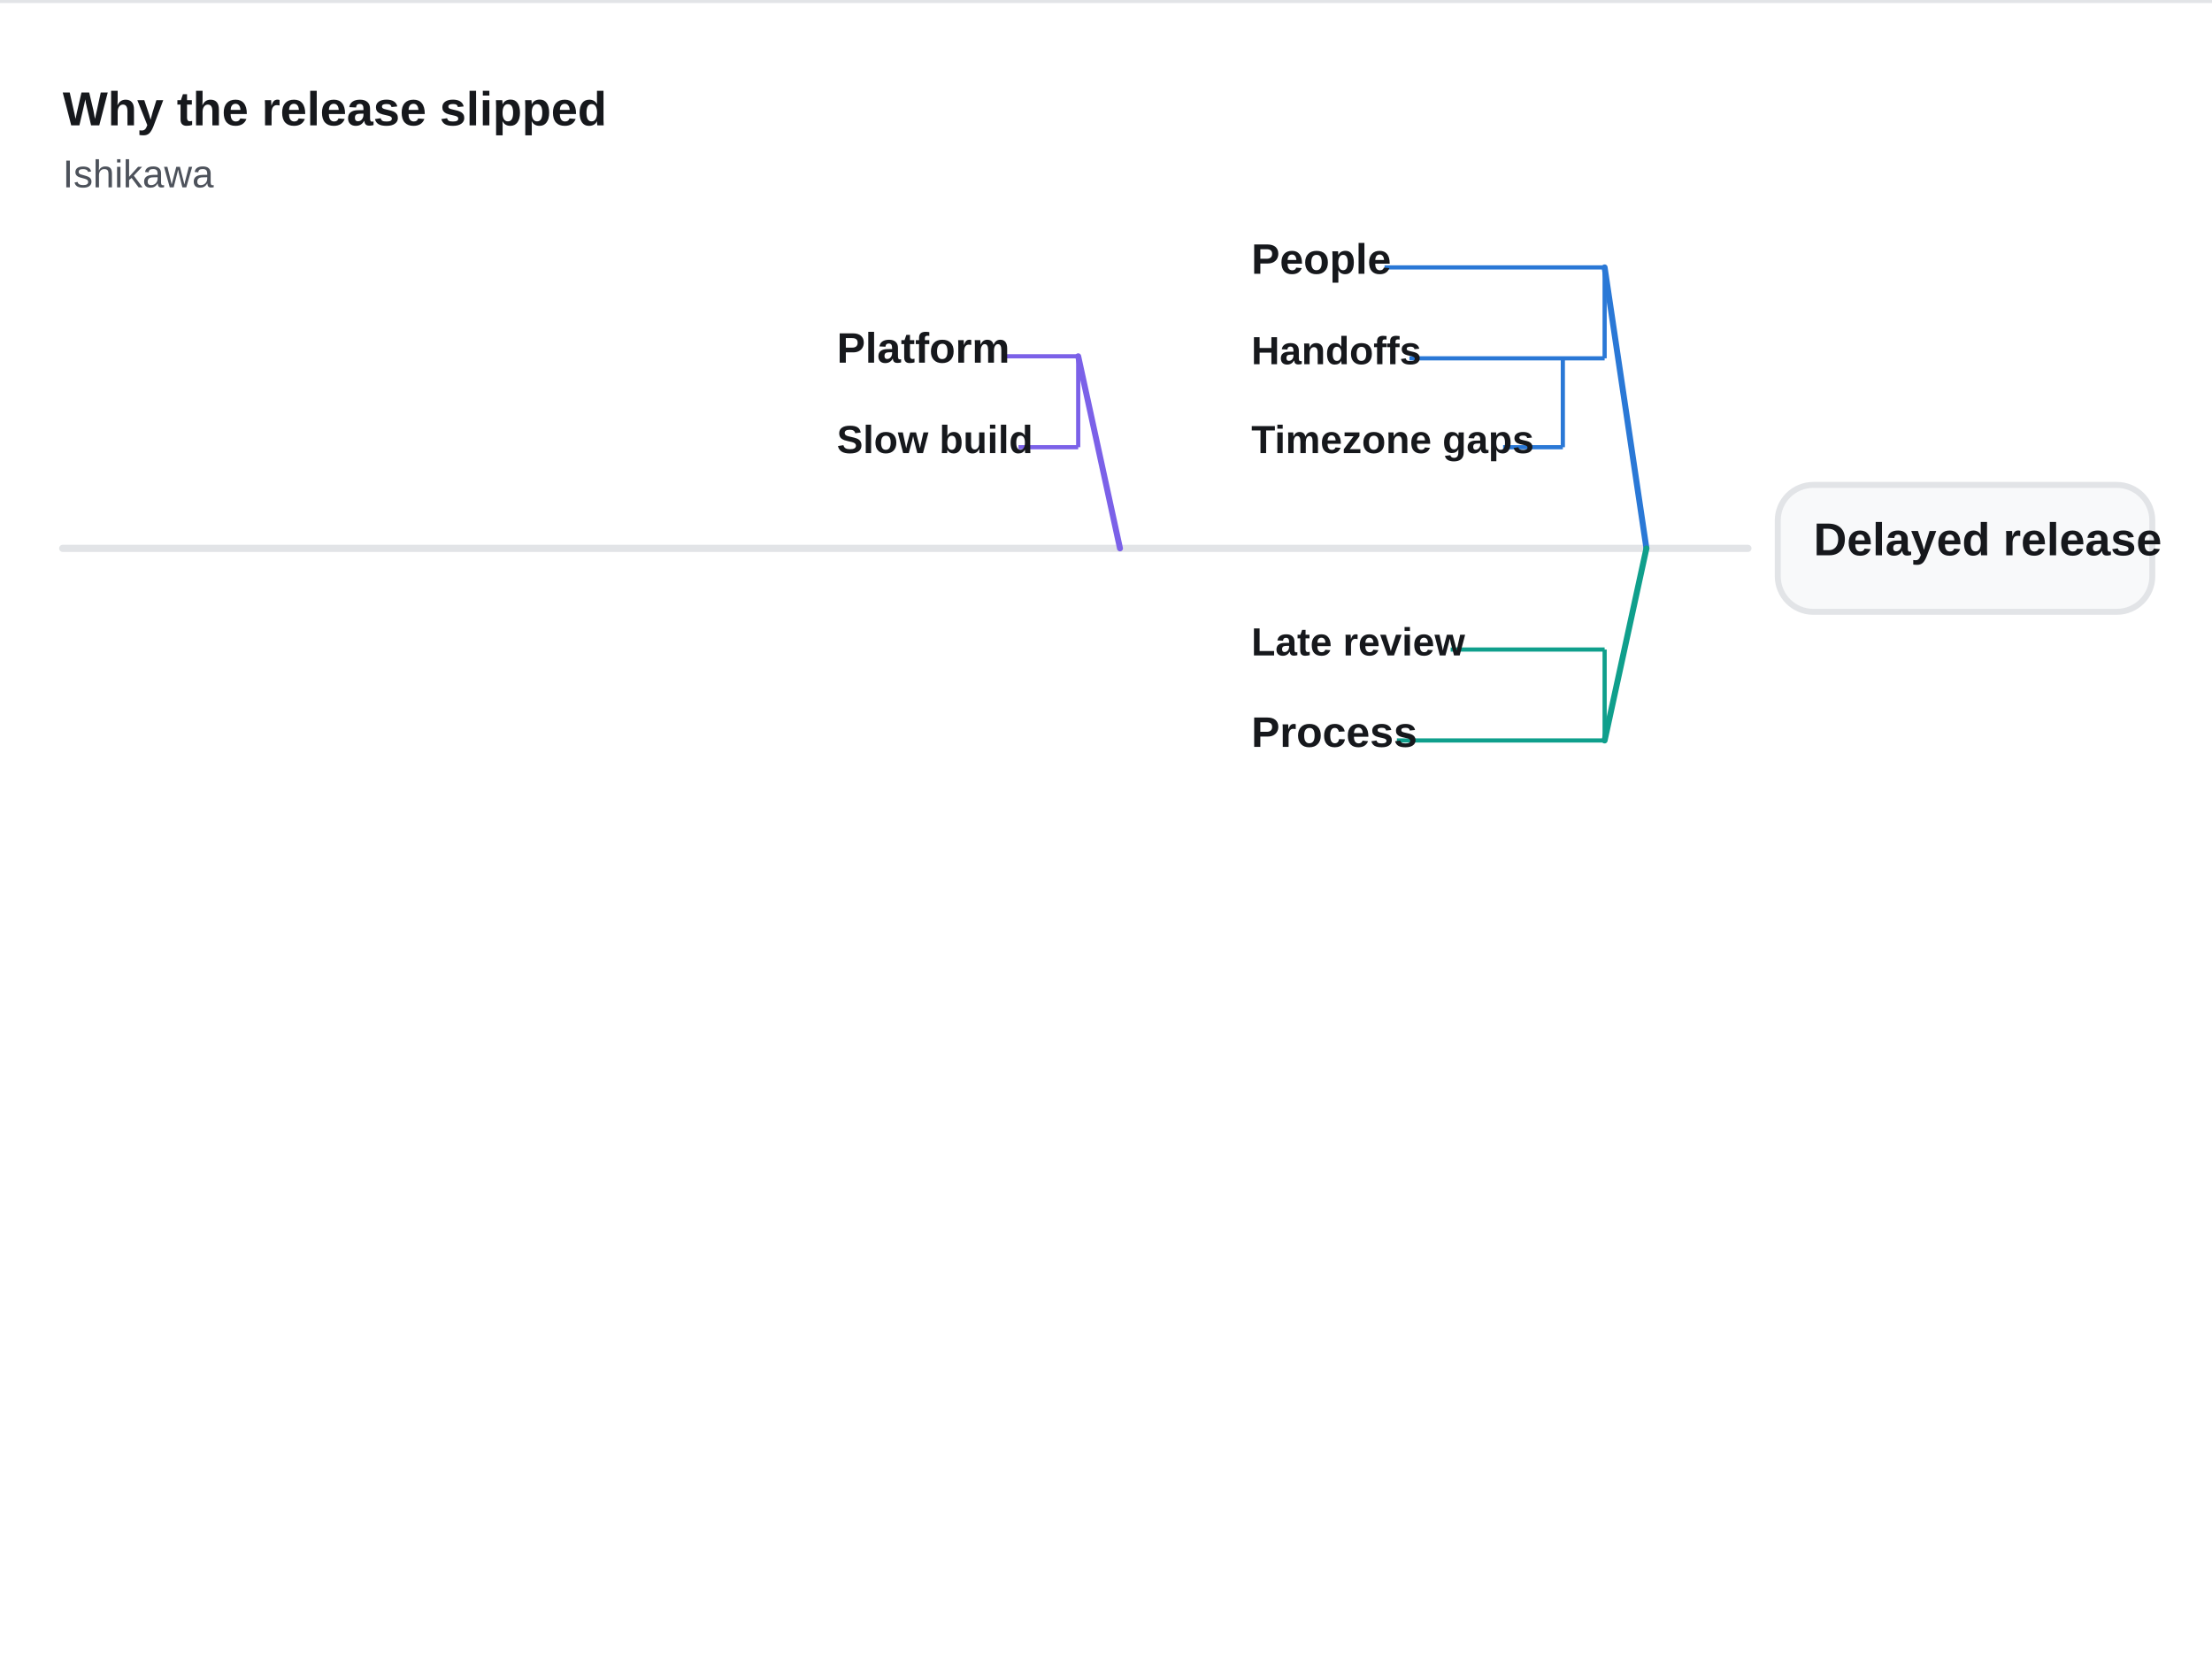
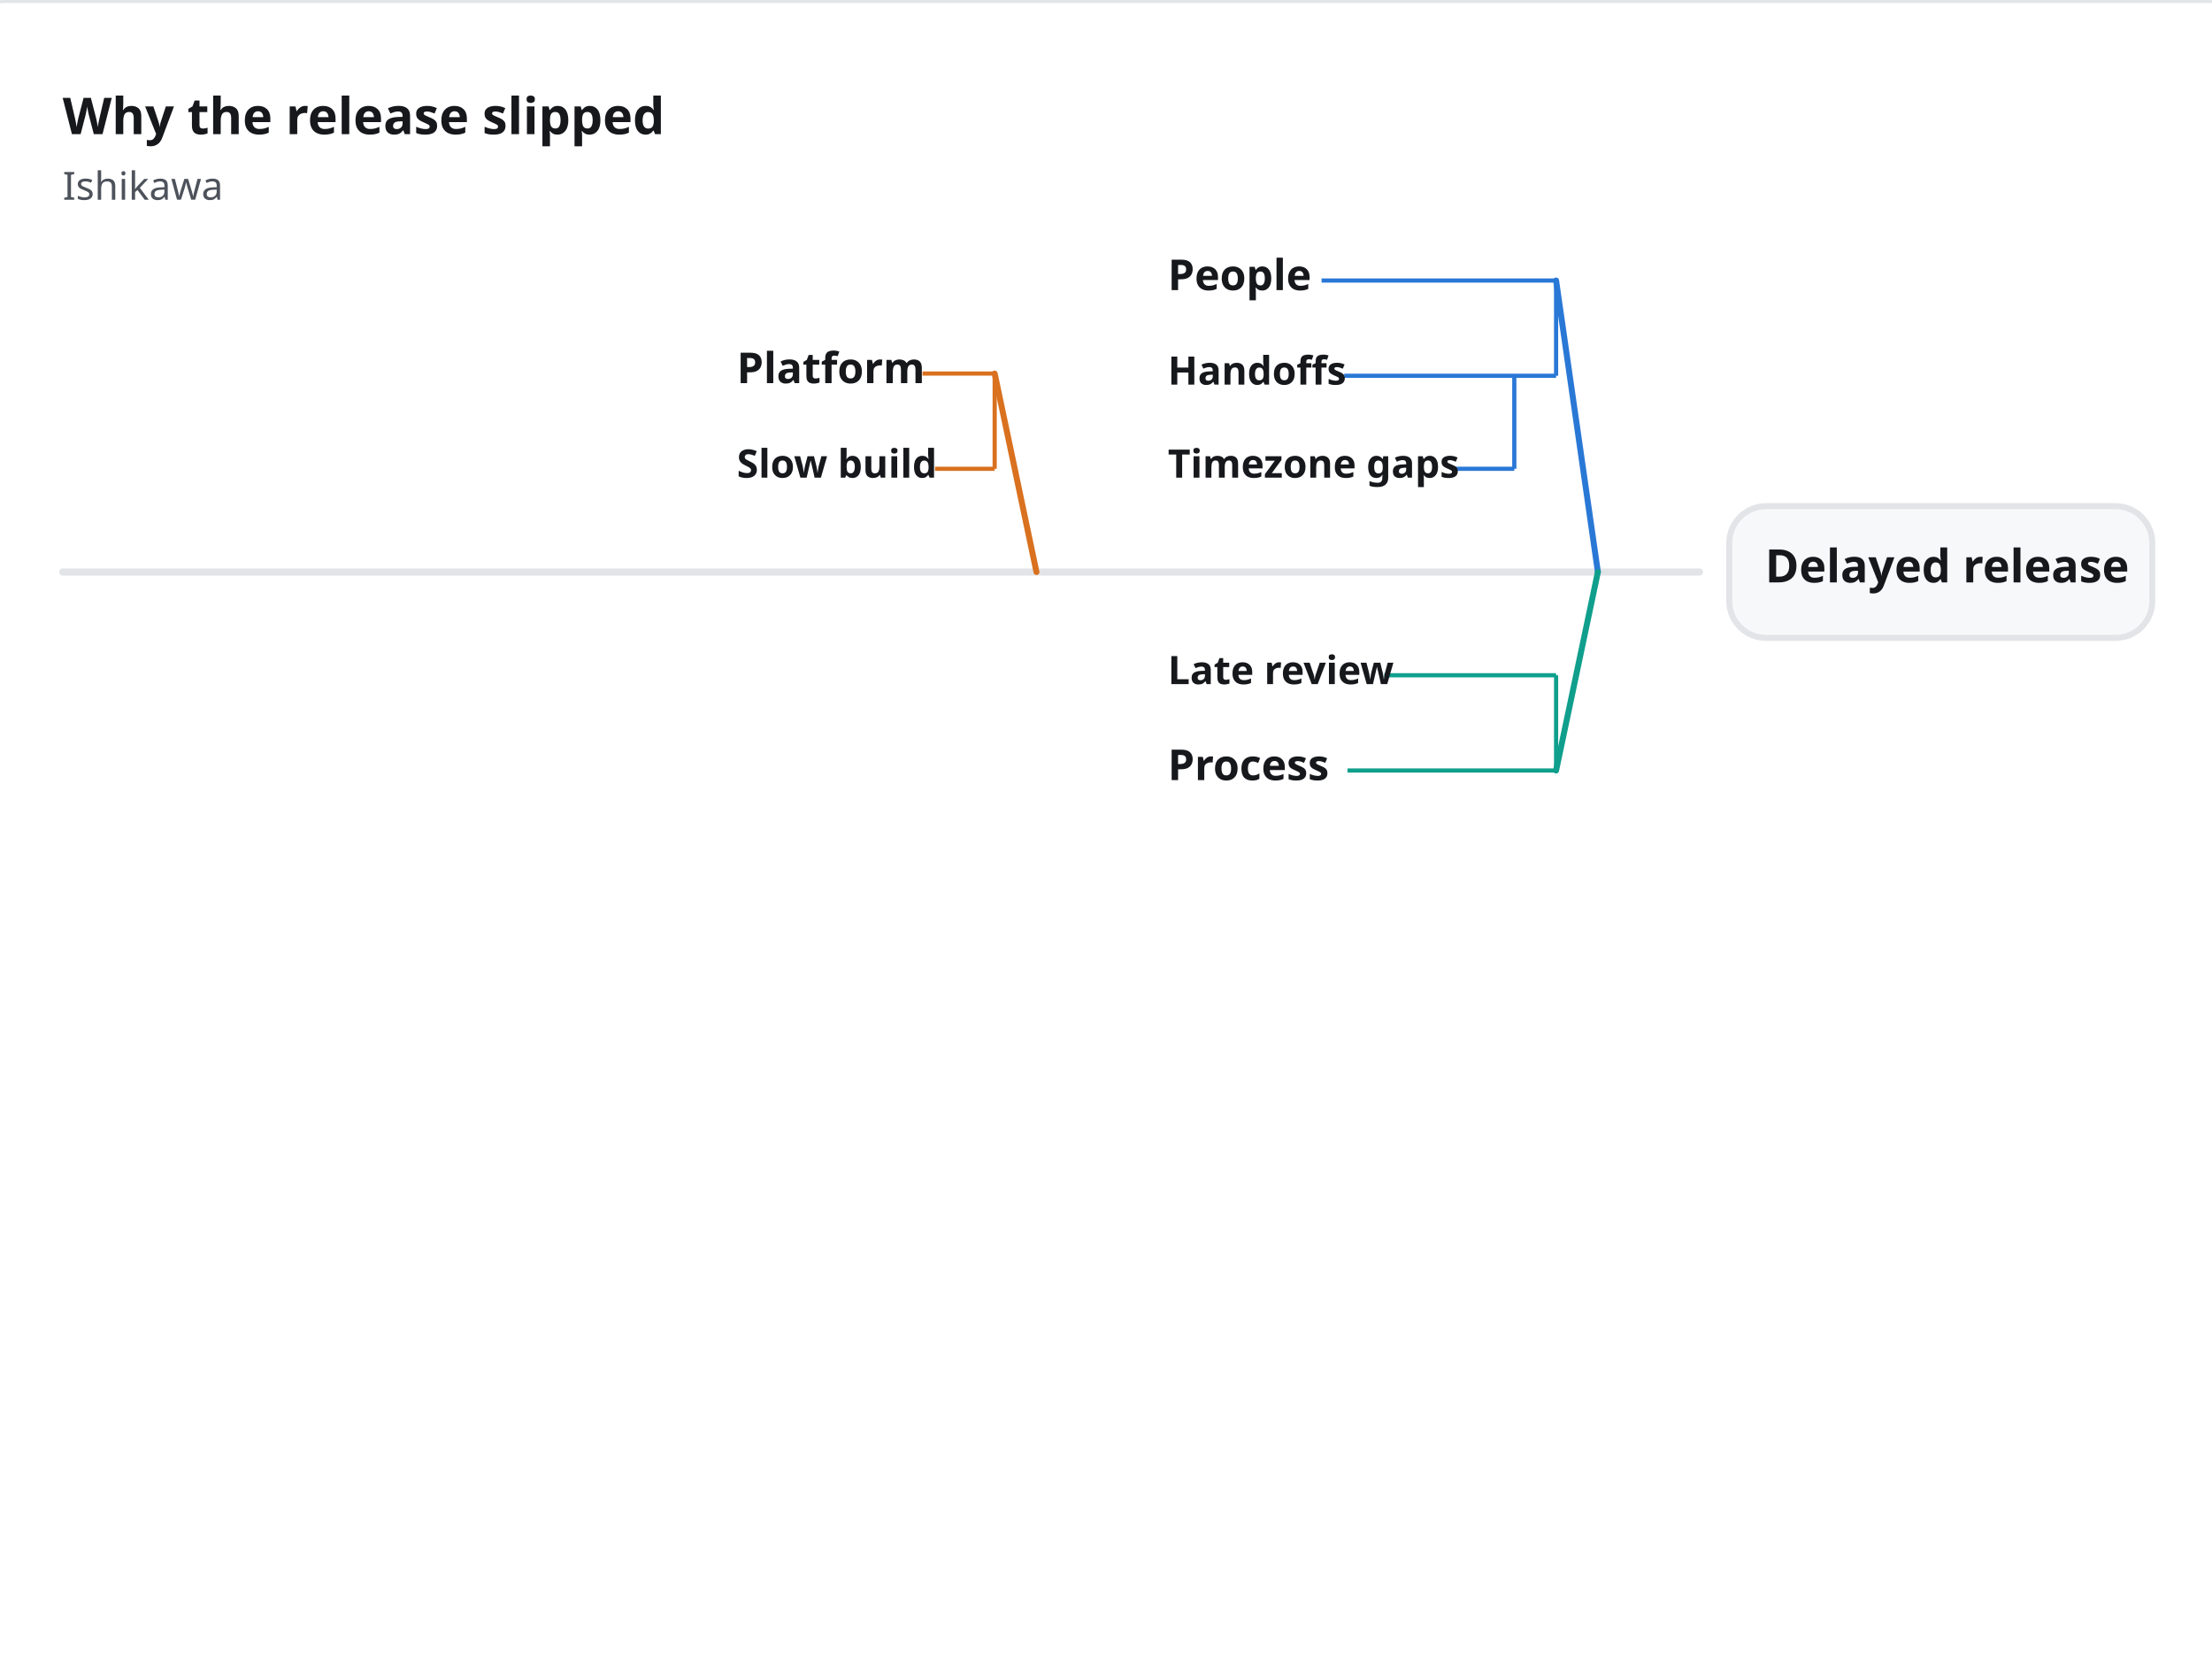
- <svg xmlns="http://www.w3.org/2000/svg" id="cfx-visual-5bcde452" width="741" height="556" viewBox="9 0 741 555.8" role="img" aria-labelledby="cfx-visual-5bcde452-title cfx-visual-5bcde452-desc" preserveAspectRatio="xMidYMid meet" shape-rendering="geometricPrecision" text-rendering="geometricPrecision" data-cfx-look="graphite" style="max-width:100%;height:auto;display:block" data-cfx-label-layout="measured" data-cfx-label-count="10" data-cfx-label-dropped="0">
+ <svg xmlns="http://www.w3.org/2000/svg" id="cfx-visual-b39fd356" width="741" height="556" viewBox="9 0 741 555.8" role="img" aria-labelledby="cfx-visual-b39fd356-title cfx-visual-b39fd356-desc" preserveAspectRatio="xMidYMid meet" shape-rendering="geometricPrecision" text-rendering="geometricPrecision" data-cfx-look="graphite" style="max-width:100%;height:auto;display:block" data-cfx-label-layout="measured" data-cfx-label-count="10" data-cfx-label-dropped="0">
  <defs>
-     <style>#cfx-visual-5bcde452 .cfx-guide-stroke,#cfx-visual-5bcde452 .cfx-premium-stroke{vector-effect:non-scaling-stroke;shape-rendering:geometricPrecision}#cfx-visual-5bcde452 text{text-rendering:geometricPrecision;-webkit-font-smoothing:antialiased}</style>
-     <clipPath id="cfx-visual-5bcde452-visualCardClip">
-       <rect x="0" y="0" width="760" height="570" rx="3" />
+     <style>#cfx-visual-b39fd356 .cfx-guide-stroke,#cfx-visual-b39fd356 .cfx-premium-stroke{vector-effect:non-scaling-stroke;shape-rendering:geometricPrecision}#cfx-visual-b39fd356 text{text-rendering:geometricPrecision;-webkit-font-smoothing:antialiased}</style>
+     <clipPath id="cfx-visual-b39fd356-visualCardClip">
+       <rect x="0" y="0" width="760" height="570" rx="10" />
    </clipPath>
  </defs>
  <rect data-cfx-role="visual-background" width="100%" height="100%" fill="#F2F3F4" />
-   <rect data-cfx-role="visual-card" class="cfx-guide-stroke" x="0.5" y="0.5" width="759" height="569" rx="3" fill="#FFFFFF" stroke="#E2E4E7" />
-   <text data-cfx-role="visual-title" x="30" y="42" text-anchor="start" fill="#16181C" font-family="Calibri, Carlito, Segoe UI, Arial, system-ui, sans-serif" font-size="16" font-weight="700" data-cfx-label-original="Why the release slipped" data-cfx-label-status="placed" data-cfx-label-x="30" data-cfx-label-y="30" data-cfx-label-width="159.352" data-cfx-label-height="16">Why the release slipped</text>
-   <text data-cfx-role="visual-subtitle" x="30" y="62.75" text-anchor="start" fill="#4D525B" font-family="Calibri, Carlito, Segoe UI, Arial, system-ui, sans-serif" font-size="13" font-weight="400" data-cfx-label-original="Ishikawa" data-cfx-label-status="placed" data-cfx-label-x="30" data-cfx-label-y="53" data-cfx-label-width="45.373" data-cfx-label-height="13">Ishikawa</text>
-   <line data-cfx-role="fishbone-spine" x1="30" y1="183.686" x2="594.536" y2="183.686" stroke="#E2E4E7" stroke-width="2.4" stroke-linecap="round" />
-   <g data-cfx-role="fishbone-cause" data-cause-id="cause-0" data-depth="1" data-caption-x="428.189" data-caption-y="79" data-caption-width="40.612" data-caption-height="21.143">
-     <path data-cfx-role="fishbone-subcause-line" d="M 472.801 89.572 L 546.536 89.572" fill="none" stroke="#2A78D6" stroke-width="1.4" />
-     <line data-cfx-role="fishbone-parent-rail" data-cause-id="cause-0" x1="546.536" x2="546.536" y1="89.572" y2="120.029" stroke="#2A78D6" stroke-width="1.4" />
+   <rect data-cfx-role="visual-card" class="cfx-guide-stroke" x="0.5" y="0.5" width="759" height="569" rx="10" fill="#FFFFFF" stroke="#E2E4E7" />
+   <text data-cfx-role="visual-title" x="30" y="44.926" text-anchor="start" fill="#16181C" font-family="Archivo, &quot;Segoe UI Variable Text&quot;, &quot;Segoe UI&quot;, system-ui, -apple-system, sans-serif" font-size="17" font-weight="700" data-cfx-label-original="Why the release slipped" data-cfx-label-status="placed" data-cfx-label-x="30" data-cfx-label-y="30" data-cfx-label-width="191.284" data-cfx-label-height="18.496">Why the release slipped</text>
+   <text data-cfx-role="visual-subtitle" x="30" y="66.91" text-anchor="start" fill="#4D525B" font-family="Archivo, &quot;Segoe UI Variable Text&quot;, &quot;Segoe UI&quot;, system-ui, -apple-system, sans-serif" font-size="13" font-weight="400" data-cfx-label-original="Ishikawa" data-cfx-label-status="placed" data-cfx-label-x="30" data-cfx-label-y="55.496" data-cfx-label-width="50.167" data-cfx-label-height="14.144">Ishikawa</text>
+   <line data-cfx-role="fishbone-spine" x1="30" y1="191.611" x2="578.277" y2="191.611" stroke="#E2E4E7" stroke-width="2.4" stroke-linecap="round" />
+   <g data-cfx-role="fishbone-cause" data-cause-id="cause-0" data-depth="1" data-caption-x="400.21" data-caption-y="82.64" data-caption-width="47.498" data-caption-height="22.652">
+     <path data-cfx-role="fishbone-subcause-line" d="M 451.708 93.966 L 530.277 93.966" fill="none" stroke="#2A78D6" stroke-width="1.4" />
+     <line data-cfx-role="fishbone-parent-rail" data-cause-id="cause-0" x1="530.277" x2="530.277" y1="93.966" y2="125.872" stroke="#2A78D6" stroke-width="1.4" />
    <g data-cfx-role="fishbone-cause-caption">
-       <text x="428.189" y="91.715" font-family="Calibri, Carlito, Segoe UI, Arial, system-ui, sans-serif" font-size="14.286" font-weight="700" fill="#16181C" data-cfx-label-original="People" data-cfx-label-status="placed" data-cfx-label-x="428.189" data-cfx-label-y="81.001" data-cfx-label-width="40.612" data-cfx-label-height="14.286">People</text>
+       <text x="400.21" y="97.183" font-family="Archivo, &quot;Segoe UI Variable Text&quot;, &quot;Segoe UI&quot;, system-ui, -apple-system, sans-serif" font-size="14.286" font-weight="700" fill="#16181C" data-cfx-label-original="People" data-cfx-label-status="placed" data-cfx-label-x="400.21" data-cfx-label-y="84.64" data-cfx-label-width="47.498" data-cfx-label-height="15.543">People</text>
    </g>
  </g>
-   <g data-cfx-role="fishbone-cause" data-cause-id="cause-0.0" data-parent-id="cause-0" data-depth="2" data-caption-x="428.189" data-caption-y="110.143" data-caption-width="48.959" data-caption-height="19.772">
-     <path data-cfx-role="fishbone-subcause-line" data-parent-id="cause-0" d="M 481.148 120.029 L 546.536 120.029" fill="none" stroke="#2A78D6" stroke-width="1.4" />
-     <line data-cfx-role="fishbone-parent-rail" data-cause-id="cause-0.0" x1="532.536" x2="532.536" y1="120.029" y2="149.801" stroke="#2A78D6" stroke-width="1.4" />
+   <g data-cfx-role="fishbone-cause" data-cause-id="cause-0.0" data-parent-id="cause-0" data-depth="2" data-caption-x="400.21" data-caption-y="115.292" data-caption-width="55.095" data-caption-height="21.16">
+     <path data-cfx-role="fishbone-subcause-line" data-parent-id="cause-0" d="M 459.305 125.872 L 530.277 125.872" fill="none" stroke="#2A78D6" stroke-width="1.4" />
+     <line data-cfx-role="fishbone-parent-rail" data-cause-id="cause-0.0" x1="516.277" x2="516.277" y1="125.872" y2="157.031" stroke="#2A78D6" stroke-width="1.4" />
    <g data-cfx-role="fishbone-cause-caption">
-       <text x="428.189" y="122" font-family="Calibri, Carlito, Segoe UI, Arial, system-ui, sans-serif" font-size="13.143" font-weight="600" fill="#16181C" data-cfx-label-original="Handoffs" data-cfx-label-status="placed" data-cfx-label-x="428.189" data-cfx-label-y="112.143" data-cfx-label-width="48.959" data-cfx-label-height="13.143">Handoffs</text>
+       <text x="400.21" y="128.831" font-family="Archivo, &quot;Segoe UI Variable Text&quot;, &quot;Segoe UI&quot;, system-ui, -apple-system, sans-serif" font-size="13.143" font-weight="600" fill="#16181C" data-cfx-label-original="Handoffs" data-cfx-label-status="placed" data-cfx-label-x="400.21" data-cfx-label-y="117.291" data-cfx-label-width="55.095" data-cfx-label-height="14.3">Handoffs</text>
    </g>
  </g>
-   <g data-cfx-role="fishbone-cause" data-cause-id="cause-0.0.0" data-parent-id="cause-0.0" data-depth="3" data-caption-x="428.189" data-caption-y="139.915" data-caption-width="80.347" data-caption-height="19.772">
-     <path data-cfx-role="fishbone-subcause-line" data-parent-id="cause-0.0" d="M 512.536 149.801 L 532.536 149.801" fill="none" stroke="#2A78D6" stroke-width="1.4" />
+   <g data-cfx-role="fishbone-cause" data-cause-id="cause-0.0.0" data-parent-id="cause-0.0" data-depth="3" data-caption-x="400.21" data-caption-y="146.451" data-caption-width="92.067" data-caption-height="21.16">
+     <path data-cfx-role="fishbone-subcause-line" data-parent-id="cause-0.0" d="M 496.277 157.031 L 516.277 157.031" fill="none" stroke="#2A78D6" stroke-width="1.4" />
    <g data-cfx-role="fishbone-cause-caption">
-       <text x="428.189" y="151.772" font-family="Calibri, Carlito, Segoe UI, Arial, system-ui, sans-serif" font-size="13.143" font-weight="600" fill="#16181C" data-cfx-label-original="Timezone gaps" data-cfx-label-status="placed" data-cfx-label-x="428.189" data-cfx-label-y="141.915" data-cfx-label-width="80.347" data-cfx-label-height="13.143">Timezone gaps</text>
+       <text x="400.21" y="159.991" font-family="Archivo, &quot;Segoe UI Variable Text&quot;, &quot;Segoe UI&quot;, system-ui, -apple-system, sans-serif" font-size="13.143" font-weight="600" fill="#16181C" data-cfx-label-original="Timezone gaps" data-cfx-label-status="placed" data-cfx-label-x="400.21" data-cfx-label-y="148.451" data-cfx-label-width="92.067" data-cfx-label-height="14.3">Timezone gaps</text>
    </g>
  </g>
-   <line data-cfx-role="fishbone-branch" x1="560.536" y1="183.686" x2="546.536" y2="89.572" stroke="#2A78D6" stroke-width="2" stroke-linecap="round" />
-   <g data-cfx-role="fishbone-cause" data-cause-id="cause-1" data-depth="1" data-caption-x="428.189" data-caption-y="237.458" data-caption-width="44.755" data-caption-height="21.143">
-     <path data-cfx-role="fishbone-subcause-line" d="M 476.945 248.03 L 546.536 248.03" fill="none" stroke="#0F9F8C" stroke-width="1.4" />
-     <line data-cfx-role="fishbone-parent-rail" data-cause-id="cause-1" x1="546.536" x2="546.536" y1="248.03" y2="217.572" stroke="#0F9F8C" stroke-width="1.4" />
+   <line data-cfx-role="fishbone-branch" x1="544.277" y1="191.611" x2="530.277" y2="93.966" stroke="#2A78D6" stroke-width="2" stroke-linecap="round" />
+   <g data-cfx-role="fishbone-cause" data-cause-id="cause-1" data-depth="1" data-caption-x="400.21" data-caption-y="246.77" data-caption-width="56.187" data-caption-height="22.652">
+     <path data-cfx-role="fishbone-subcause-line" d="M 460.397 258.096 L 530.277 258.096" fill="none" stroke="#0F9F8C" stroke-width="1.4" />
+     <line data-cfx-role="fishbone-parent-rail" data-cause-id="cause-1" x1="530.277" x2="530.277" y1="258.096" y2="226.191" stroke="#0F9F8C" stroke-width="1.4" />
    <g data-cfx-role="fishbone-cause-caption">
-       <text x="428.189" y="250.173" font-family="Calibri, Carlito, Segoe UI, Arial, system-ui, sans-serif" font-size="14.286" font-weight="700" fill="#16181C" data-cfx-label-original="Process" data-cfx-label-status="placed" data-cfx-label-x="428.189" data-cfx-label-y="239.459" data-cfx-label-width="44.755" data-cfx-label-height="14.286">Process</text>
+       <text x="400.21" y="261.313" font-family="Archivo, &quot;Segoe UI Variable Text&quot;, &quot;Segoe UI&quot;, system-ui, -apple-system, sans-serif" font-size="14.286" font-weight="700" fill="#16181C" data-cfx-label-original="Process" data-cfx-label-status="placed" data-cfx-label-x="400.21" data-cfx-label-y="248.77" data-cfx-label-width="56.187" data-cfx-label-height="15.543">Process</text>
    </g>
  </g>
-   <g data-cfx-role="fishbone-cause" data-cause-id="cause-1.0" data-parent-id="cause-1" data-depth="2" data-caption-x="428.189" data-caption-y="207.686" data-caption-width="62.776" data-caption-height="19.772">
-     <path data-cfx-role="fishbone-subcause-line" data-parent-id="cause-1" d="M 494.965 217.572 L 546.536 217.572" fill="none" stroke="#0F9F8C" stroke-width="1.4" />
+   <g data-cfx-role="fishbone-cause" data-cause-id="cause-1.0" data-parent-id="cause-1" data-depth="2" data-caption-x="400.21" data-caption-y="215.611" data-caption-width="68.528" data-caption-height="21.16">
+     <path data-cfx-role="fishbone-subcause-line" data-parent-id="cause-1" d="M 472.738 226.191 L 530.277 226.191" fill="none" stroke="#0F9F8C" stroke-width="1.4" />
    <g data-cfx-role="fishbone-cause-caption">
-       <text x="428.189" y="219.544" font-family="Calibri, Carlito, Segoe UI, Arial, system-ui, sans-serif" font-size="13.143" font-weight="600" fill="#16181C" data-cfx-label-original="Late review" data-cfx-label-status="placed" data-cfx-label-x="428.189" data-cfx-label-y="209.687" data-cfx-label-width="62.776" data-cfx-label-height="13.143">Late review</text>
+       <text x="400.21" y="229.15" font-family="Archivo, &quot;Segoe UI Variable Text&quot;, &quot;Segoe UI&quot;, system-ui, -apple-system, sans-serif" font-size="13.143" font-weight="600" fill="#16181C" data-cfx-label-original="Late review" data-cfx-label-status="placed" data-cfx-label-x="400.21" data-cfx-label-y="217.61" data-cfx-label-width="68.528" data-cfx-label-height="14.3">Late review</text>
    </g>
  </g>
-   <line data-cfx-role="fishbone-branch" x1="560.536" y1="183.686" x2="546.536" y2="248.03" stroke="#0F9F8C" stroke-width="2" stroke-linecap="round" />
-   <g data-cfx-role="fishbone-cause" data-cause-id="cause-2" data-depth="1" data-caption-x="289.331" data-caption-y="108.772" data-caption-width="51.236" data-caption-height="21.143">
-     <path data-cfx-role="fishbone-subcause-line" d="M 344.566 119.343 L 370.189 119.343" fill="none" stroke="#7B61E8" stroke-width="1.4" />
-     <line data-cfx-role="fishbone-parent-rail" data-cause-id="cause-2" x1="370.189" x2="370.189" y1="119.343" y2="149.801" stroke="#7B61E8" stroke-width="1.4" />
+   <line data-cfx-role="fishbone-branch" x1="544.277" y1="191.611" x2="530.277" y2="258.096" stroke="#0F9F8C" stroke-width="2" stroke-linecap="round" />
+   <g data-cfx-role="fishbone-cause" data-cause-id="cause-2" data-depth="1" data-caption-x="255.833" data-caption-y="113.8" data-caption-width="58.201" data-caption-height="22.652">
+     <path data-cfx-role="fishbone-subcause-line" d="M 318.035 125.125 L 342.21 125.125" fill="none" stroke="#D9711F" stroke-width="1.4" />
+     <line data-cfx-role="fishbone-parent-rail" data-cause-id="cause-2" x1="342.21" x2="342.21" y1="125.125" y2="157.031" stroke="#D9711F" stroke-width="1.4" />
    <g data-cfx-role="fishbone-cause-caption">
-       <text x="289.331" y="121.486" font-family="Calibri, Carlito, Segoe UI, Arial, system-ui, sans-serif" font-size="14.286" font-weight="700" fill="#16181C" data-cfx-label-original="Platform" data-cfx-label-status="placed" data-cfx-label-x="289.331" data-cfx-label-y="110.772" data-cfx-label-width="51.236" data-cfx-label-height="14.286">Platform</text>
+       <text x="255.833" y="128.343" font-family="Archivo, &quot;Segoe UI Variable Text&quot;, &quot;Segoe UI&quot;, system-ui, -apple-system, sans-serif" font-size="14.286" font-weight="700" fill="#16181C" data-cfx-label-original="Platform" data-cfx-label-status="placed" data-cfx-label-x="255.833" data-cfx-label-y="115.8" data-cfx-label-width="58.201" data-cfx-label-height="15.543">Platform</text>
    </g>
  </g>
-   <g data-cfx-role="fishbone-cause" data-cause-id="cause-2.0" data-parent-id="cause-2" data-depth="2" data-caption-x="289.331" data-caption-y="139.915" data-caption-width="56.859" data-caption-height="19.772">
-     <path data-cfx-role="fishbone-subcause-line" data-parent-id="cause-2" d="M 350.189 149.801 L 370.189 149.801" fill="none" stroke="#7B61E8" stroke-width="1.4" />
+   <g data-cfx-role="fishbone-cause" data-cause-id="cause-2.0" data-parent-id="cause-2" data-depth="2" data-caption-x="255.833" data-caption-y="146.451" data-caption-width="62.377" data-caption-height="21.16">
+     <path data-cfx-role="fishbone-subcause-line" data-parent-id="cause-2" d="M 322.21 157.031 L 342.21 157.031" fill="none" stroke="#D9711F" stroke-width="1.4" />
    <g data-cfx-role="fishbone-cause-caption">
-       <text x="289.331" y="151.772" font-family="Calibri, Carlito, Segoe UI, Arial, system-ui, sans-serif" font-size="13.143" font-weight="600" fill="#16181C" data-cfx-label-original="Slow build" data-cfx-label-status="placed" data-cfx-label-x="289.331" data-cfx-label-y="141.915" data-cfx-label-width="56.859" data-cfx-label-height="13.143">Slow build</text>
+       <text x="255.833" y="159.991" font-family="Archivo, &quot;Segoe UI Variable Text&quot;, &quot;Segoe UI&quot;, system-ui, -apple-system, sans-serif" font-size="13.143" font-weight="600" fill="#16181C" data-cfx-label-original="Slow build" data-cfx-label-status="placed" data-cfx-label-x="255.833" data-cfx-label-y="148.451" data-cfx-label-width="62.377" data-cfx-label-height="14.3">Slow build</text>
    </g>
  </g>
-   <line data-cfx-role="fishbone-branch" x1="384.189" y1="183.686" x2="370.189" y2="119.343" stroke="#7B61E8" stroke-width="2" stroke-linecap="round" />
-   <rect data-cfx-role="fishbone-effect" x="604.536" y="162.429" width="125.464" height="42.515" rx="11.904" fill="#F8F9FA" stroke="#E2E4E7" stroke-width="2" />
+   <line data-cfx-role="fishbone-branch" x1="356.21" y1="191.611" x2="342.21" y2="125.125" stroke="#D9711F" stroke-width="2" stroke-linecap="round" />
+   <rect data-cfx-role="fishbone-effect" x="588.277" y="169.539" width="141.723" height="44.144" rx="12.36" fill="#F7F8F9" stroke="#E2E4E7" stroke-width="2" />
  <g data-cfx-role="fishbone-effect-caption">
-     <text x="616.536" y="186.001" font-family="Calibri, Carlito, Segoe UI, Arial, system-ui, sans-serif" font-size="15.429" font-weight="700" fill="#16181C" data-cfx-label-original="Delayed release" data-cfx-label-status="placed" data-cfx-label-x="616.536" data-cfx-label-y="174.429" data-cfx-label-width="101.464" data-cfx-label-height="15.429">Delayed release</text>
+     <text x="600.277" y="195.085" font-family="Archivo, &quot;Segoe UI Variable Text&quot;, &quot;Segoe UI&quot;, system-ui, -apple-system, sans-serif" font-size="15.429" font-weight="700" fill="#16181C" data-cfx-label-original="Delayed release" data-cfx-label-status="placed" data-cfx-label-x="600.277" data-cfx-label-y="181.538" data-cfx-label-width="117.723" data-cfx-label-height="16.787">Delayed release</text>
  </g>
</svg>
